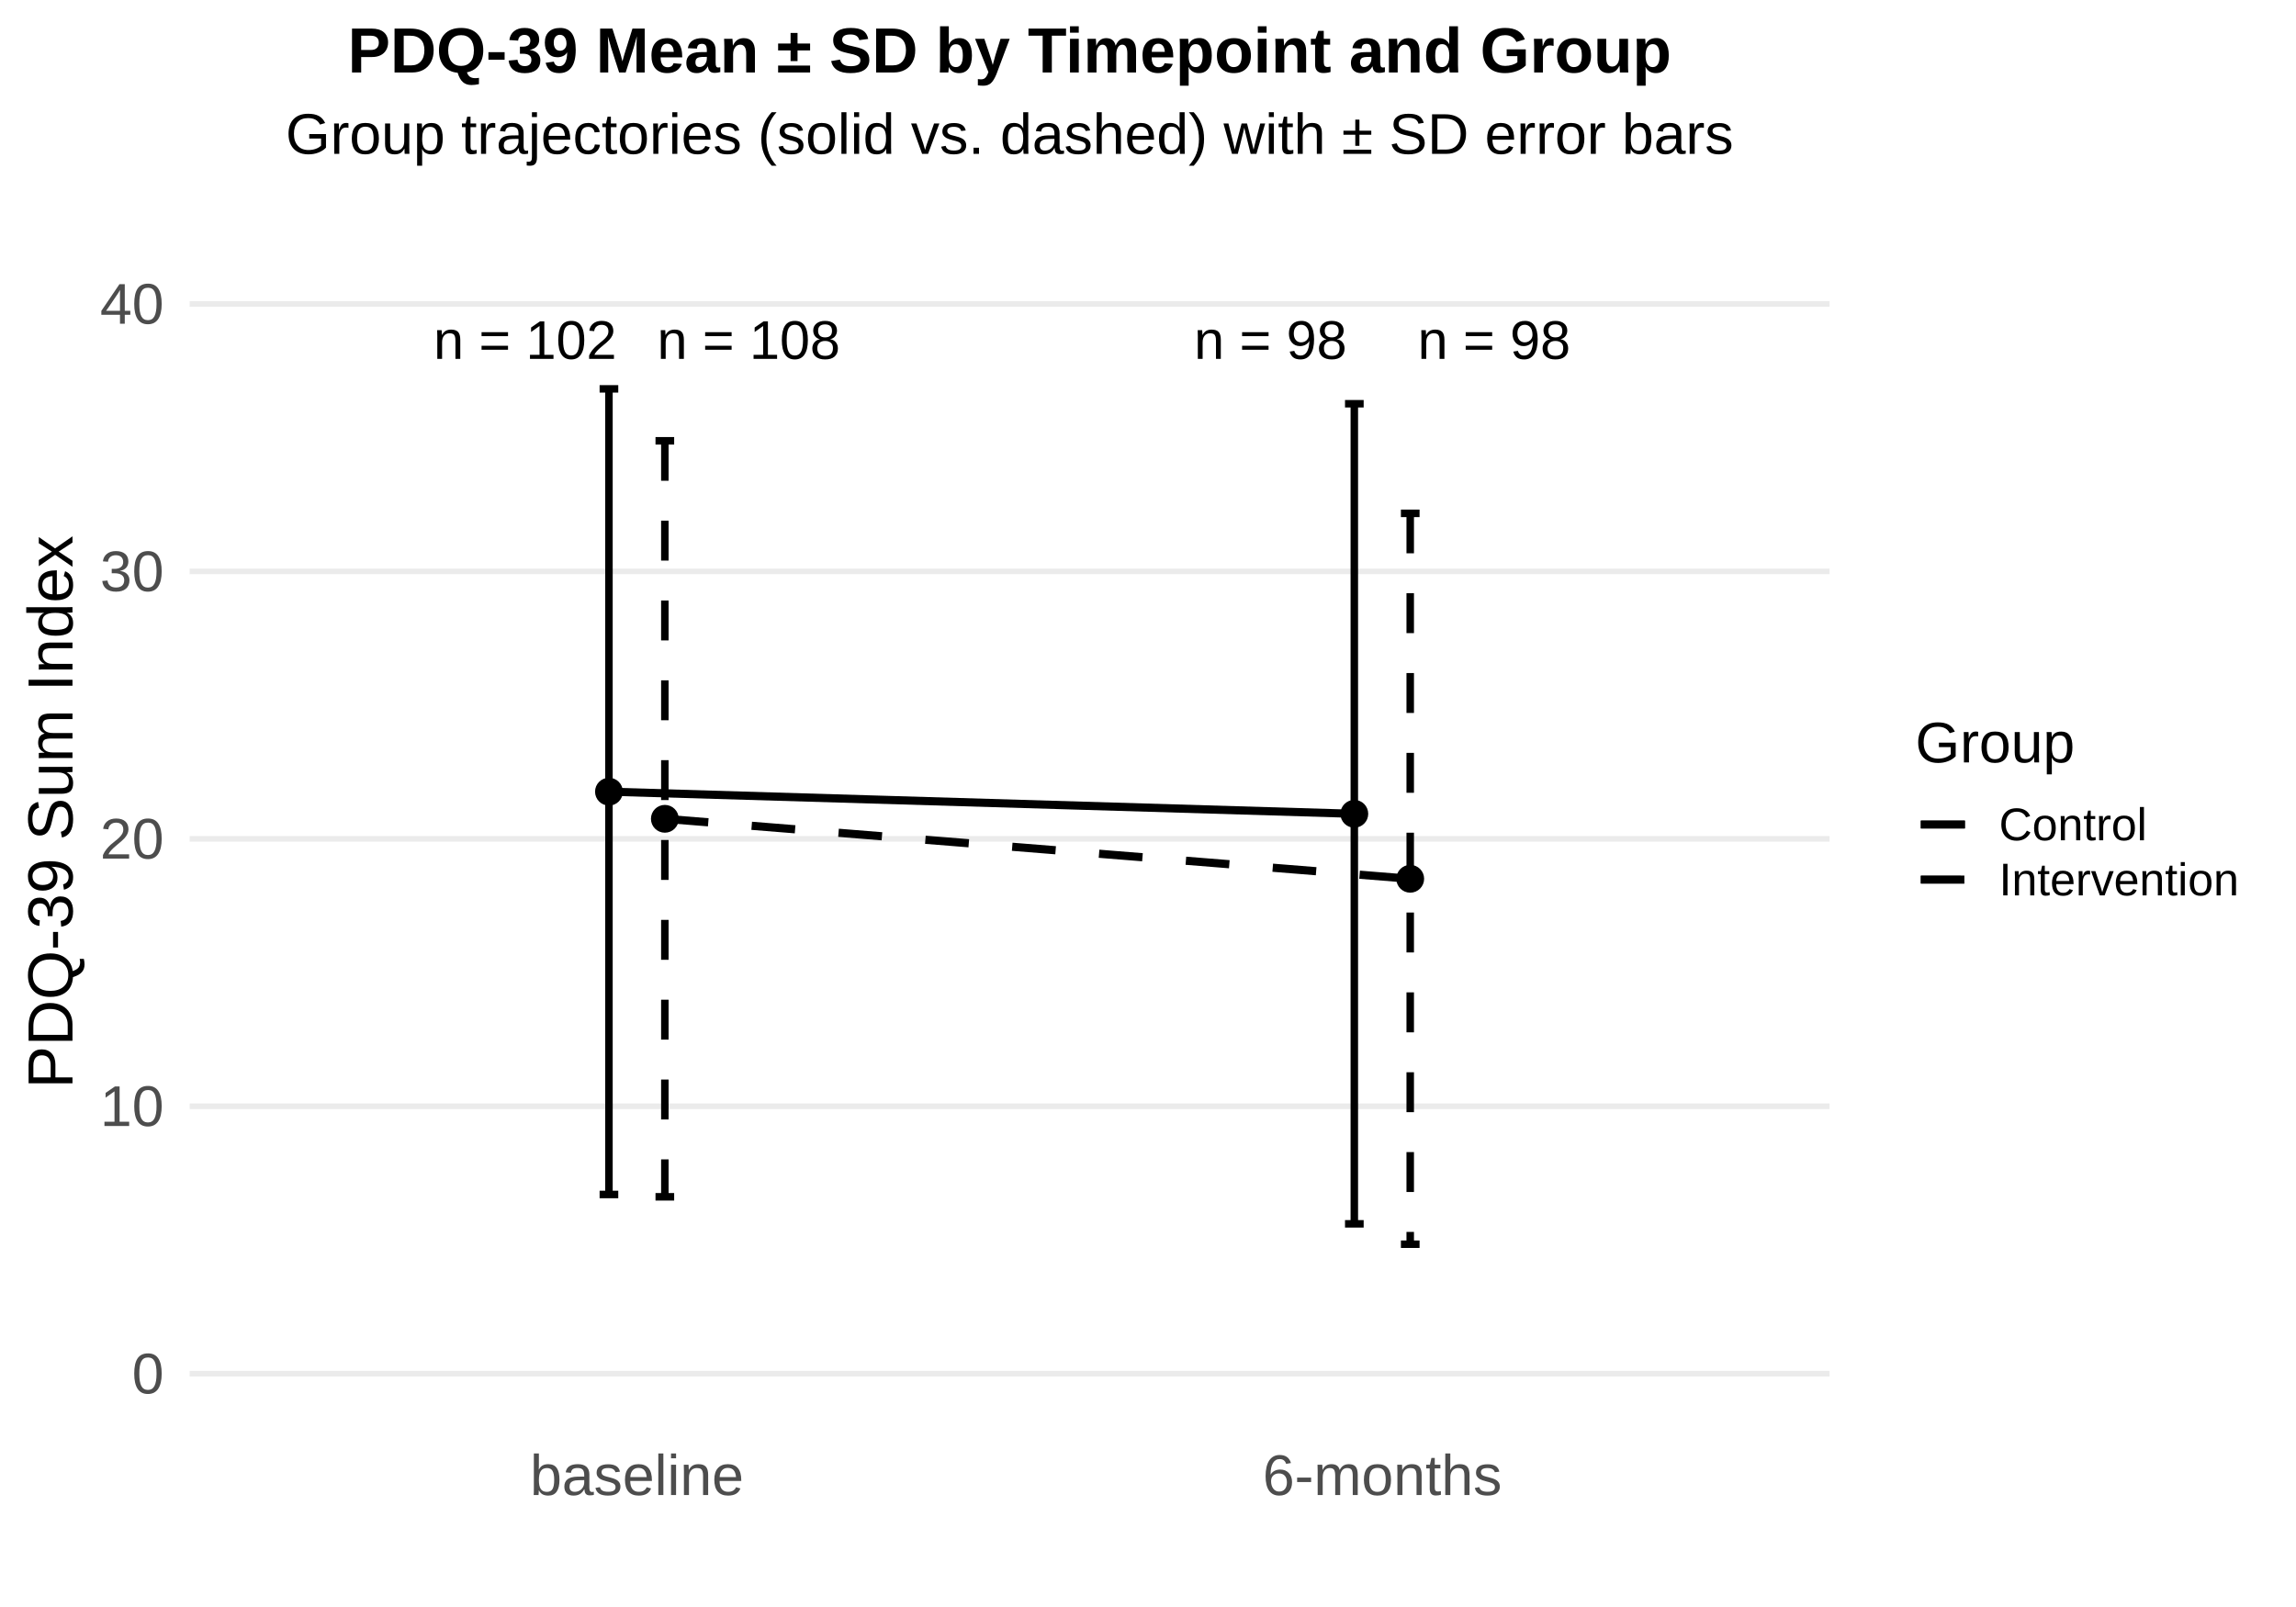
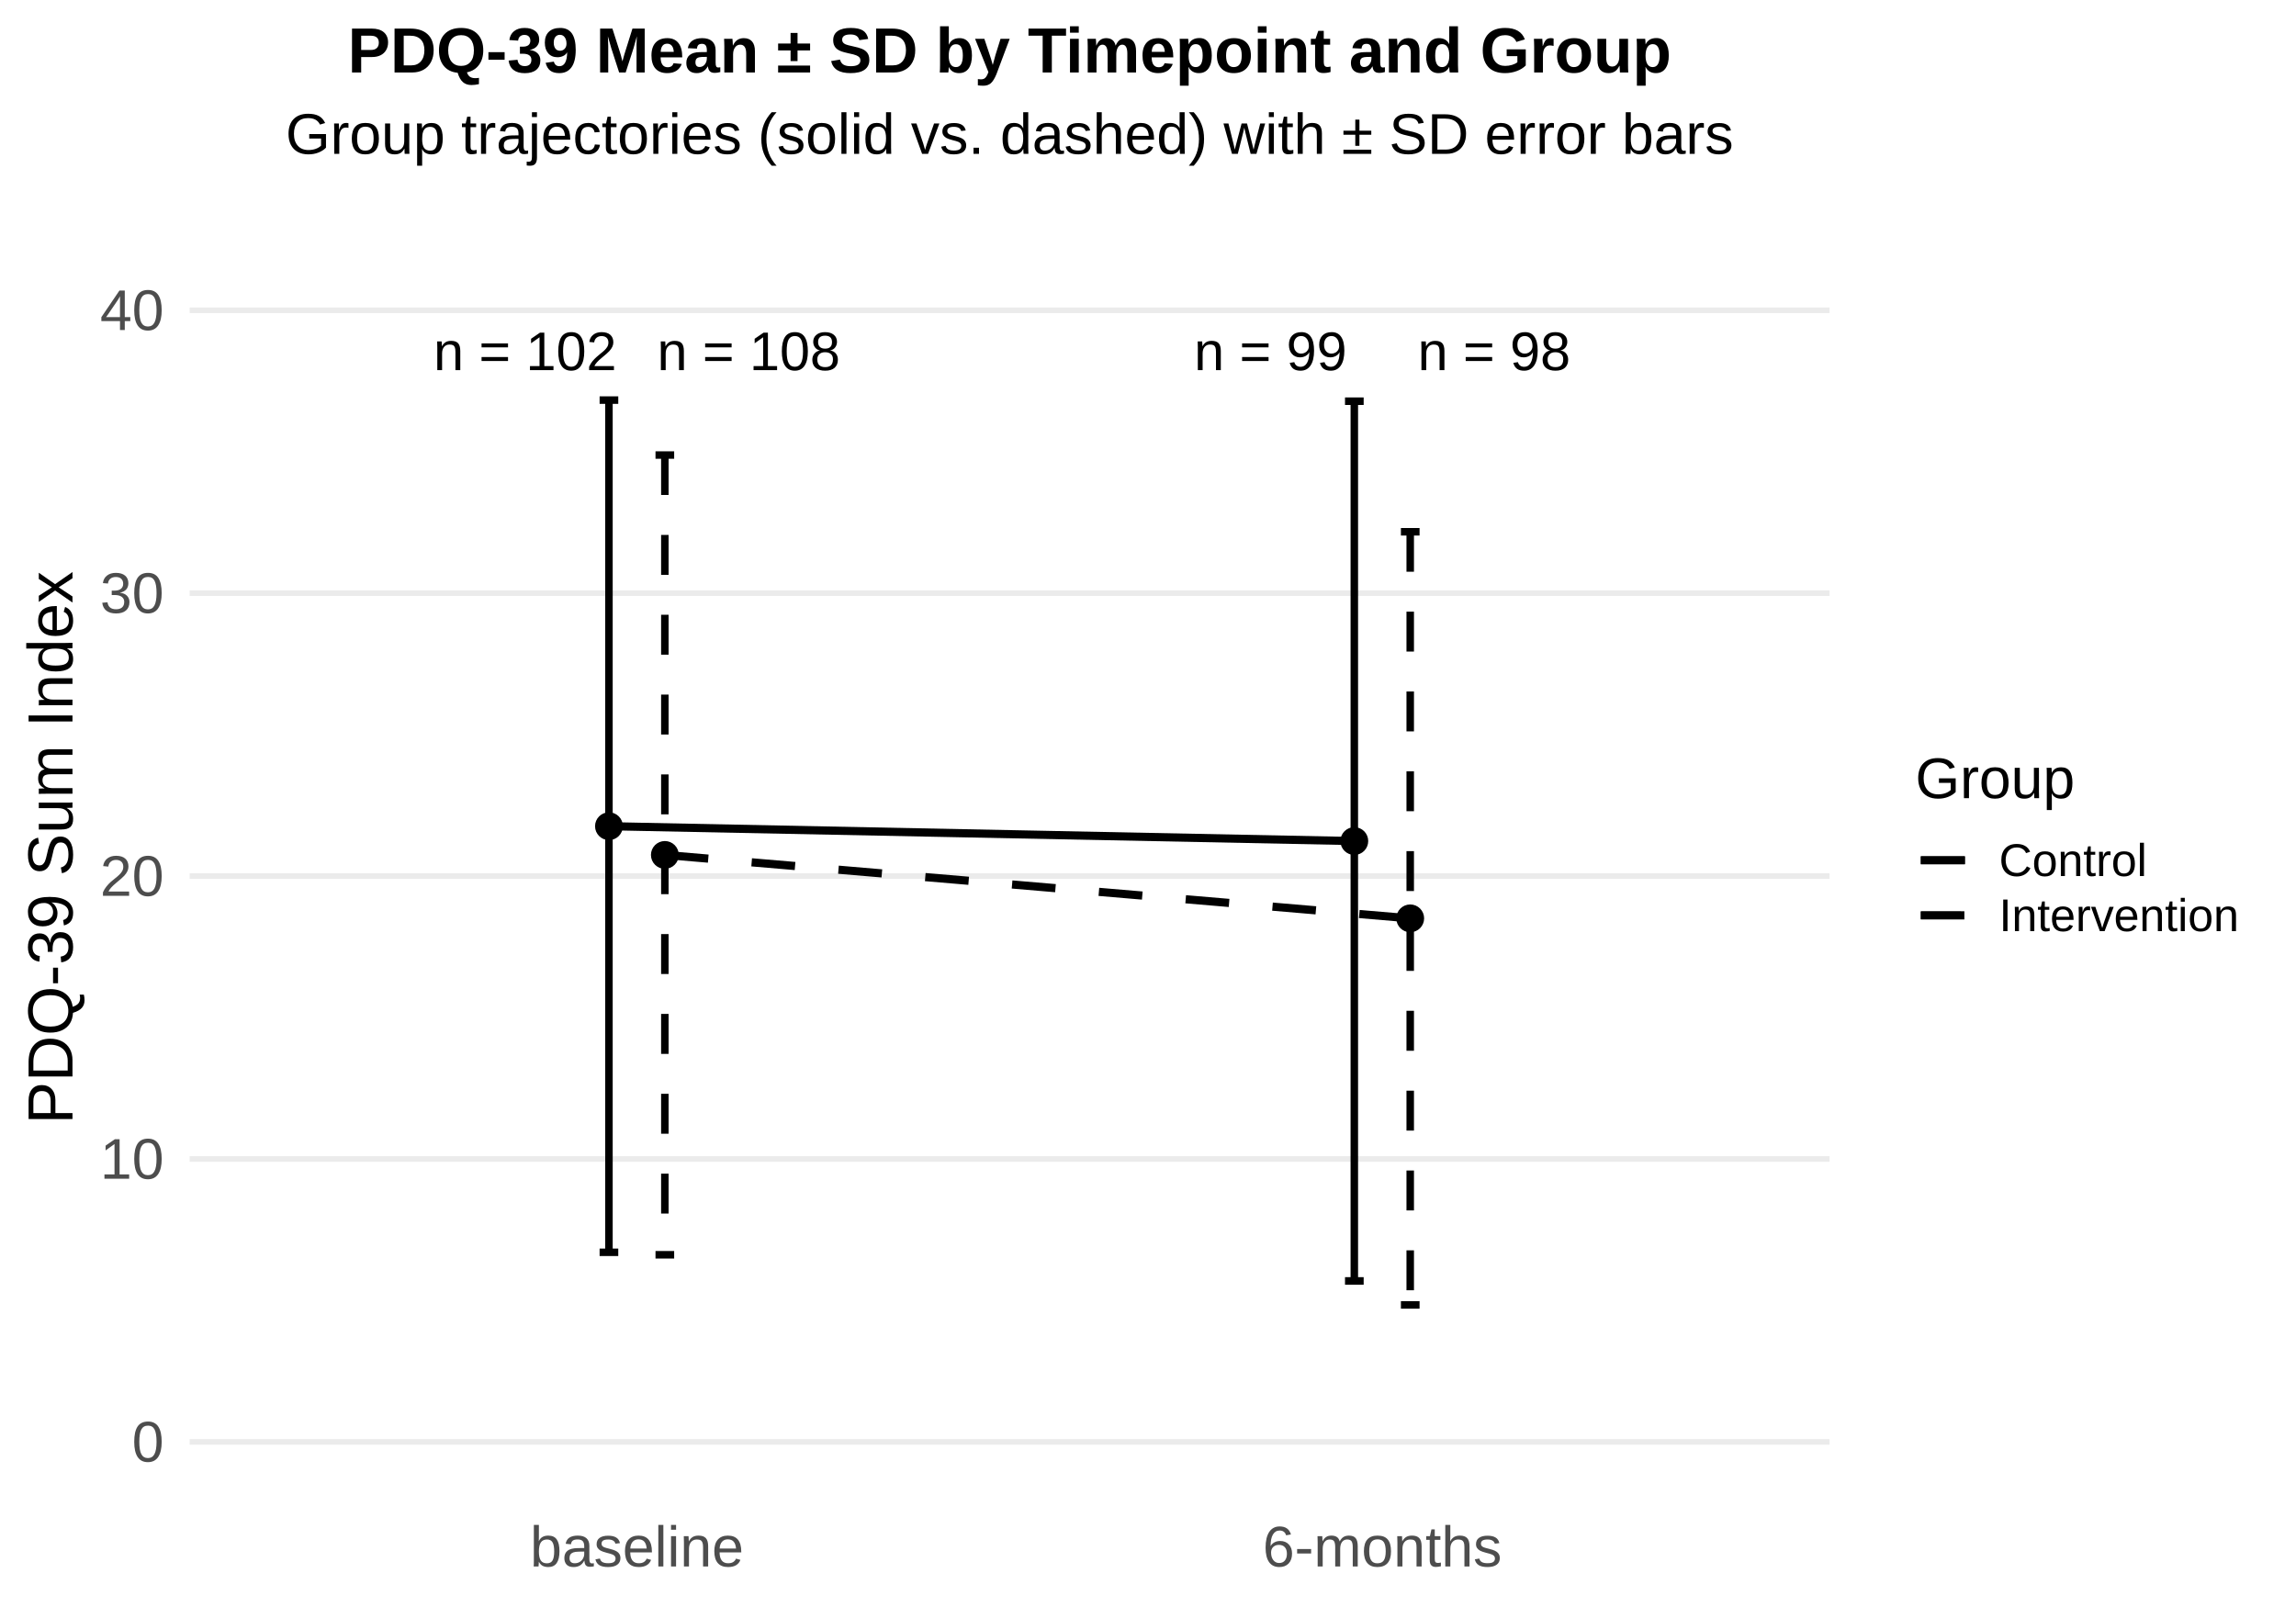
<svg xmlns="http://www.w3.org/2000/svg" width="720.00pt" height="504.00pt" viewBox="0 0 720.00 504.00">
  <g class="svglite">
    <defs>
      <style type="text/css">
    .svglite line, .svglite polyline, .svglite polygon, .svglite path, .svglite rect, .svglite circle {
      fill: none;
      stroke: #000000;
      stroke-linecap: round;
      stroke-linejoin: round;
      stroke-miterlimit: 10.00;
    }
    .svglite text {
      white-space: pre;
    }
    .svglite g.glyphgroup path {
      fill: inherit;
      stroke: none;
    }
  </style>
    </defs>
    <rect width="100%" height="100%" style="stroke: none; fill: #FFFFFF;" />
    <defs>
      <clipPath id="cpMC4wMHw3MjAuMDB8MC4wMHw1MDQuMDA=">
        <rect x="0.00" y="0.00" width="720.00" height="504.00" />
      </clipPath>
    </defs>
    <g clip-path="url(#cpMC4wMHw3MjAuMDB8MC4wMHw1MDQuMDA=)">
      <rect x="0" y="0.00" width="720.00" height="504.00" style="stroke-width: 1.75; stroke: none; fill: #FFFFFF;" />
    </g>
    <defs>
-       <clipPath id="cpNTkuNDd8NTczLjcyfDYwLjk0fDQ0OC40NA==">
-         <rect x="59.47" y="60.94" width="514.25" height="387.50" />
+       <clipPath id="cpNTkuNDd8NTczLjcyfDYwLjk0fDQ3MC44NA==">
+         <rect x="59.47" y="60.94" width="514.25" height="409.90" />
      </clipPath>
    </defs>
-     <g clip-path="url(#cpNTkuNDd8NTczLjcyfDYwLjk0fDQ0OC40NA==)">
-       <polyline points="59.47,430.83 573.72,430.83 " style="stroke-width: 1.75; stroke: #EBEBEB; stroke-linecap: butt;" />
-       <polyline points="59.47,346.95 573.72,346.95 " style="stroke-width: 1.75; stroke: #EBEBEB; stroke-linecap: butt;" />
-       <polyline points="59.47,263.08 573.72,263.08 " style="stroke-width: 1.75; stroke: #EBEBEB; stroke-linecap: butt;" />
-       <polyline points="59.47,179.20 573.72,179.20 " style="stroke-width: 1.75; stroke: #EBEBEB; stroke-linecap: butt;" />
-       <polyline points="59.47,95.33 573.72,95.33 " style="stroke-width: 1.75; stroke: #EBEBEB; stroke-linecap: butt;" />
-       <polyline points="188.03,121.96 193.88,121.96 " style="stroke-width: 2.35; stroke-linecap: butt;" />
-       <polyline points="190.96,121.96 190.96,374.62 " style="stroke-width: 2.35; stroke-linecap: butt;" />
-       <polyline points="188.03,374.62 193.88,374.62 " style="stroke-width: 2.35; stroke-linecap: butt;" />
-       <polyline points="421.78,126.63 427.63,126.63 " style="stroke-width: 2.35; stroke-linecap: butt;" />
-       <polyline points="424.70,126.63 424.70,383.83 " style="stroke-width: 2.35; stroke-linecap: butt;" />
-       <polyline points="421.78,383.83 427.63,383.83 " style="stroke-width: 2.35; stroke-linecap: butt;" />
-       <polyline points="205.56,138.25 211.41,138.25 " style="stroke-width: 2.35; stroke-dasharray: 12.52,12.52; stroke-linecap: butt;" />
-       <polyline points="208.49,138.25 208.49,375.35 " style="stroke-width: 2.35; stroke-dasharray: 12.52,12.52; stroke-linecap: butt;" />
-       <polyline points="205.56,375.35 211.41,375.35 " style="stroke-width: 2.35; stroke-dasharray: 12.52,12.52; stroke-linecap: butt;" />
-       <polyline points="439.31,161.00 445.16,161.00 " style="stroke-width: 2.35; stroke-dasharray: 12.52,12.52; stroke-linecap: butt;" />
-       <polyline points="442.23,161.00 442.23,390.22 " style="stroke-width: 2.35; stroke-dasharray: 12.52,12.52; stroke-linecap: butt;" />
-       <polyline points="439.31,390.22 445.16,390.22 " style="stroke-width: 2.35; stroke-dasharray: 12.52,12.52; stroke-linecap: butt;" />
-       <circle cx="190.96" cy="248.29" r="3.78" style="stroke-width: 1.16; fill: #000000;" />
-       <circle cx="424.70" cy="255.23" r="3.78" style="stroke-width: 1.16; fill: #000000;" />
-       <circle cx="208.49" cy="256.80" r="3.78" style="stroke-width: 1.16; fill: #000000;" />
-       <circle cx="442.23" cy="275.61" r="3.78" style="stroke-width: 1.16; fill: #000000;" />
-       <polyline points="190.96,248.29 424.70,255.23 " style="stroke-width: 2.56; stroke-linecap: butt;" />
-       <polyline points="208.49,256.80 442.23,275.61 " style="stroke-width: 2.56; stroke-dasharray: 13.66,13.66; stroke-linecap: butt;" />
-       <text x="164.66" y="112.56" text-anchor="middle" style="font-size: 17.07px; font-family: &quot;Liberation Sans&quot;;" textLength="57.38px" lengthAdjust="spacingAndGlyphs">n = 102</text>
-       <text x="398.41" y="112.56" text-anchor="middle" style="font-size: 17.07px; font-family: &quot;Liberation Sans&quot;;" textLength="47.89px" lengthAdjust="spacingAndGlyphs">n = 98</text>
-       <text x="234.78" y="112.56" text-anchor="middle" style="font-size: 17.07px; font-family: &quot;Liberation Sans&quot;;" textLength="57.38px" lengthAdjust="spacingAndGlyphs">n = 108</text>
-       <text x="468.53" y="112.56" text-anchor="middle" style="font-size: 17.07px; font-family: &quot;Liberation Sans&quot;;" textLength="47.89px" lengthAdjust="spacingAndGlyphs">n = 98</text>
+     <g clip-path="url(#cpNTkuNDd8NTczLjcyfDYwLjk0fDQ3MC44NA==)">
+       <polyline points="59.47,452.21 573.72,452.21 " style="stroke-width: 1.75; stroke: #EBEBEB; stroke-linecap: butt;" />
+       <polyline points="59.47,363.49 573.72,363.49 " style="stroke-width: 1.75; stroke: #EBEBEB; stroke-linecap: butt;" />
+       <polyline points="59.47,274.76 573.72,274.76 " style="stroke-width: 1.75; stroke: #EBEBEB; stroke-linecap: butt;" />
+       <polyline points="59.47,186.04 573.72,186.04 " style="stroke-width: 1.75; stroke: #EBEBEB; stroke-linecap: butt;" />
+       <polyline points="59.47,97.32 573.72,97.32 " style="stroke-width: 1.75; stroke: #EBEBEB; stroke-linecap: butt;" />
+       <polyline points="188.03,125.48 193.88,125.48 " style="stroke-width: 2.35; stroke-linecap: butt;" />
+       <polyline points="190.96,125.48 190.96,392.75 " style="stroke-width: 2.35; stroke-linecap: butt;" />
+       <polyline points="188.03,392.75 193.88,392.75 " style="stroke-width: 2.35; stroke-linecap: butt;" />
+       <polyline points="421.78,125.83 427.63,125.83 " style="stroke-width: 2.35; stroke-linecap: butt;" />
+       <polyline points="424.70,125.83 424.70,401.73 " style="stroke-width: 2.35; stroke-linecap: butt;" />
+       <polyline points="421.78,401.73 427.63,401.73 " style="stroke-width: 2.35; stroke-linecap: butt;" />
+       <polyline points="205.56,142.72 211.41,142.72 " style="stroke-width: 2.35; stroke-dasharray: 12.52,12.52; stroke-linecap: butt;" />
+       <polyline points="208.49,142.72 208.49,393.53 " style="stroke-width: 2.35; stroke-dasharray: 12.52,12.52; stroke-linecap: butt;" />
+       <polyline points="205.56,393.53 211.41,393.53 " style="stroke-width: 2.35; stroke-dasharray: 12.52,12.52; stroke-linecap: butt;" />
+       <polyline points="439.31,166.78 445.16,166.78 " style="stroke-width: 2.35; stroke-dasharray: 12.52,12.52; stroke-linecap: butt;" />
+       <polyline points="442.23,166.78 442.23,409.26 " style="stroke-width: 2.35; stroke-dasharray: 12.52,12.52; stroke-linecap: butt;" />
+       <polyline points="439.31,409.26 445.16,409.26 " style="stroke-width: 2.35; stroke-dasharray: 12.52,12.52; stroke-linecap: butt;" />
+       <circle cx="190.96" cy="259.12" r="3.78" style="stroke-width: 1.16; fill: #000000;" />
+       <circle cx="424.70" cy="263.78" r="3.78" style="stroke-width: 1.16; fill: #000000;" />
+       <circle cx="208.49" cy="268.13" r="3.78" style="stroke-width: 1.16; fill: #000000;" />
+       <circle cx="442.23" cy="288.02" r="3.78" style="stroke-width: 1.16; fill: #000000;" />
+       <polyline points="190.96,259.12 424.70,263.78 " style="stroke-width: 2.56; stroke-linecap: butt;" />
+       <polyline points="208.49,268.13 442.23,288.02 " style="stroke-width: 2.56; stroke-dasharray: 13.66,13.66; stroke-linecap: butt;" />
+       <text x="164.66" y="116.09" text-anchor="middle" style="font-size: 17.07px; font-family: &quot;Liberation Sans&quot;;" textLength="57.38px" lengthAdjust="spacingAndGlyphs">n = 102</text>
+       <text x="398.41" y="116.09" text-anchor="middle" style="font-size: 17.07px; font-family: &quot;Liberation Sans&quot;;" textLength="47.89px" lengthAdjust="spacingAndGlyphs">n = 99</text>
+       <text x="234.78" y="116.09" text-anchor="middle" style="font-size: 17.07px; font-family: &quot;Liberation Sans&quot;;" textLength="57.38px" lengthAdjust="spacingAndGlyphs">n = 108</text>
+       <text x="468.53" y="116.09" text-anchor="middle" style="font-size: 17.07px; font-family: &quot;Liberation Sans&quot;;" textLength="47.89px" lengthAdjust="spacingAndGlyphs">n = 98</text>
    </g>
    <g clip-path="url(#cpMC4wMHw3MjAuMDB8MC4wMHw1MDQuMDA=)">
-       <text x="51.40" y="437.02" text-anchor="end" style="font-size: 18.00px;fill: #4D4D4D; font-family: &quot;Liberation Sans&quot;;" textLength="10.02px" lengthAdjust="spacingAndGlyphs">0</text>
-       <text x="51.40" y="353.14" text-anchor="end" style="font-size: 18.00px;fill: #4D4D4D; font-family: &quot;Liberation Sans&quot;;" textLength="20.03px" lengthAdjust="spacingAndGlyphs">10</text>
-       <text x="51.40" y="269.27" text-anchor="end" style="font-size: 18.00px;fill: #4D4D4D; font-family: &quot;Liberation Sans&quot;;" textLength="20.03px" lengthAdjust="spacingAndGlyphs">20</text>
-       <text x="51.40" y="185.40" text-anchor="end" style="font-size: 18.00px;fill: #4D4D4D; font-family: &quot;Liberation Sans&quot;;" textLength="20.03px" lengthAdjust="spacingAndGlyphs">30</text>
-       <text x="51.40" y="101.52" text-anchor="end" style="font-size: 18.00px;fill: #4D4D4D; font-family: &quot;Liberation Sans&quot;;" textLength="20.03px" lengthAdjust="spacingAndGlyphs">40</text>
-       <text x="199.72" y="468.89" text-anchor="middle" style="font-size: 18.00px;fill: #4D4D4D; font-family: &quot;Liberation Sans&quot;;" textLength="67.08px" lengthAdjust="spacingAndGlyphs">baseline</text>
-       <text x="433.47" y="468.89" text-anchor="middle" style="font-size: 18.00px;fill: #4D4D4D; font-family: &quot;Liberation Sans&quot;;" textLength="75.06px" lengthAdjust="spacingAndGlyphs">6-months</text>
-       <text transform="translate(22.73,254.69) rotate(-90)" text-anchor="middle" style="font-size: 20.00px; font-family: &quot;Liberation Sans&quot;;" textLength="173.44px" lengthAdjust="spacingAndGlyphs">PDQ-39 Sum Index</text>
-       <text x="600.62" y="239.12" style="font-size: 18.00px; font-family: &quot;Liberation Sans&quot;;" textLength="50.05px" lengthAdjust="spacingAndGlyphs">Group</text>
-       <line x1="602.35" y1="258.59" x2="616.17" y2="258.59" style="stroke-width: 2.35; stroke-linecap: butt;" />
-       <line x1="602.35" y1="258.59" x2="616.17" y2="258.59" style="stroke-width: 2.56; stroke-linecap: butt;" />
-       <line x1="602.35" y1="275.87" x2="616.17" y2="275.87" style="stroke-width: 2.35; stroke-dasharray: 12.52,12.52; stroke-linecap: butt;" />
-       <line x1="602.35" y1="275.87" x2="616.17" y2="275.87" style="stroke-width: 2.56; stroke-dasharray: 13.66,13.66; stroke-linecap: butt;" />
-       <text x="626.86" y="263.54" style="font-size: 14.40px; font-family: &quot;Liberation Sans&quot;;" textLength="46.39px" lengthAdjust="spacingAndGlyphs">Control</text>
-       <text x="626.86" y="280.82" style="font-size: 14.40px; font-family: &quot;Liberation Sans&quot;;" textLength="75.20px" lengthAdjust="spacingAndGlyphs">Intervention</text>
+       <text x="51.40" y="458.40" text-anchor="end" style="font-size: 18.00px;fill: #4D4D4D; font-family: &quot;Liberation Sans&quot;;" textLength="10.02px" lengthAdjust="spacingAndGlyphs">0</text>
+       <text x="51.40" y="369.68" text-anchor="end" style="font-size: 18.00px;fill: #4D4D4D; font-family: &quot;Liberation Sans&quot;;" textLength="20.03px" lengthAdjust="spacingAndGlyphs">10</text>
+       <text x="51.40" y="280.96" text-anchor="end" style="font-size: 18.00px;fill: #4D4D4D; font-family: &quot;Liberation Sans&quot;;" textLength="20.03px" lengthAdjust="spacingAndGlyphs">20</text>
+       <text x="51.40" y="192.23" text-anchor="end" style="font-size: 18.00px;fill: #4D4D4D; font-family: &quot;Liberation Sans&quot;;" textLength="20.03px" lengthAdjust="spacingAndGlyphs">30</text>
+       <text x="51.40" y="103.51" text-anchor="end" style="font-size: 18.00px;fill: #4D4D4D; font-family: &quot;Liberation Sans&quot;;" textLength="20.03px" lengthAdjust="spacingAndGlyphs">40</text>
+       <text x="199.72" y="491.30" text-anchor="middle" style="font-size: 18.00px;fill: #4D4D4D; font-family: &quot;Liberation Sans&quot;;" textLength="67.08px" lengthAdjust="spacingAndGlyphs">baseline</text>
+       <text x="433.47" y="491.30" text-anchor="middle" style="font-size: 18.00px;fill: #4D4D4D; font-family: &quot;Liberation Sans&quot;;" textLength="75.06px" lengthAdjust="spacingAndGlyphs">6-months</text>
+       <text transform="translate(22.73,265.89) rotate(-90)" text-anchor="middle" style="font-size: 20.00px; font-family: &quot;Liberation Sans&quot;;" textLength="173.44px" lengthAdjust="spacingAndGlyphs">PDQ-39 Sum Index</text>
+       <text x="600.62" y="250.32" style="font-size: 18.00px; font-family: &quot;Liberation Sans&quot;;" textLength="50.05px" lengthAdjust="spacingAndGlyphs">Group</text>
+       <line x1="602.35" y1="269.80" x2="616.17" y2="269.80" style="stroke-width: 2.35; stroke-linecap: butt;" />
+       <line x1="602.35" y1="269.80" x2="616.17" y2="269.80" style="stroke-width: 2.56; stroke-linecap: butt;" />
+       <line x1="602.35" y1="287.08" x2="616.17" y2="287.08" style="stroke-width: 2.35; stroke-dasharray: 12.52,12.52; stroke-linecap: butt;" />
+       <line x1="602.35" y1="287.08" x2="616.17" y2="287.08" style="stroke-width: 2.56; stroke-dasharray: 13.66,13.66; stroke-linecap: butt;" />
+       <text x="626.86" y="274.75" style="font-size: 14.40px; font-family: &quot;Liberation Sans&quot;;" textLength="46.39px" lengthAdjust="spacingAndGlyphs">Control</text>
+       <text x="626.86" y="292.03" style="font-size: 14.40px; font-family: &quot;Liberation Sans&quot;;" textLength="75.20px" lengthAdjust="spacingAndGlyphs">Intervention</text>
      <text x="316.59" y="48.24" text-anchor="middle" style="font-size: 18.00px; font-family: &quot;Liberation Sans&quot;;" textLength="454.17px" lengthAdjust="spacingAndGlyphs">Group trajectories (solid vs. dashed) with ± SD error bars</text>
      <text x="316.59" y="22.73" text-anchor="middle" style="font-size: 20.00px; font-weight: bold; font-family: &quot;Liberation Sans&quot;;" textLength="415.19px" lengthAdjust="spacingAndGlyphs">PDQ-39 Mean ± SD by Timepoint and Group</text>
    </g>
  </g>
</svg>
